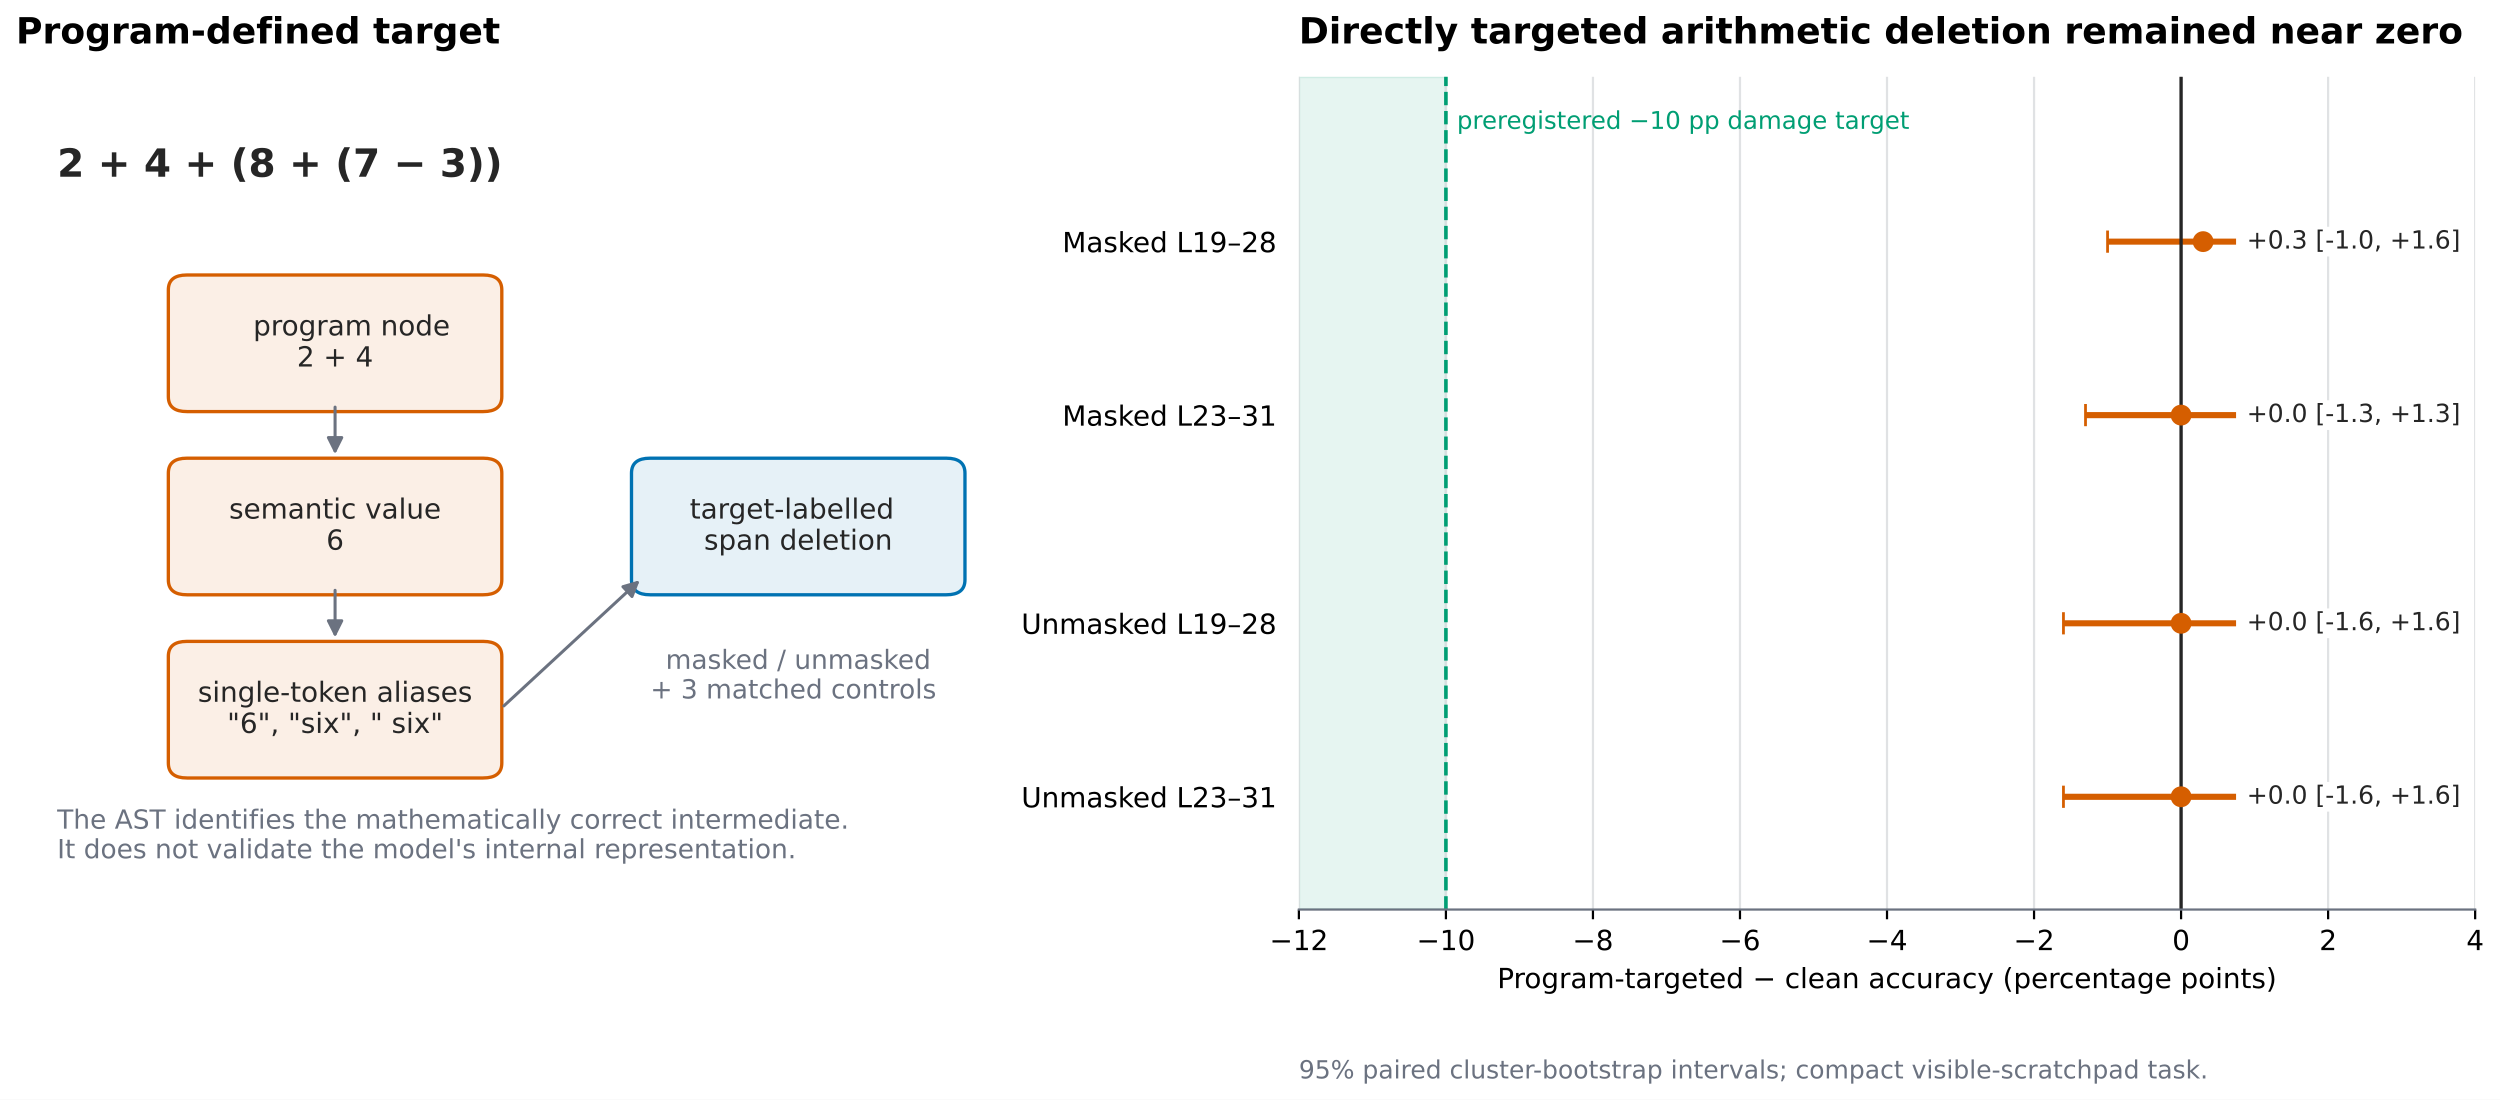
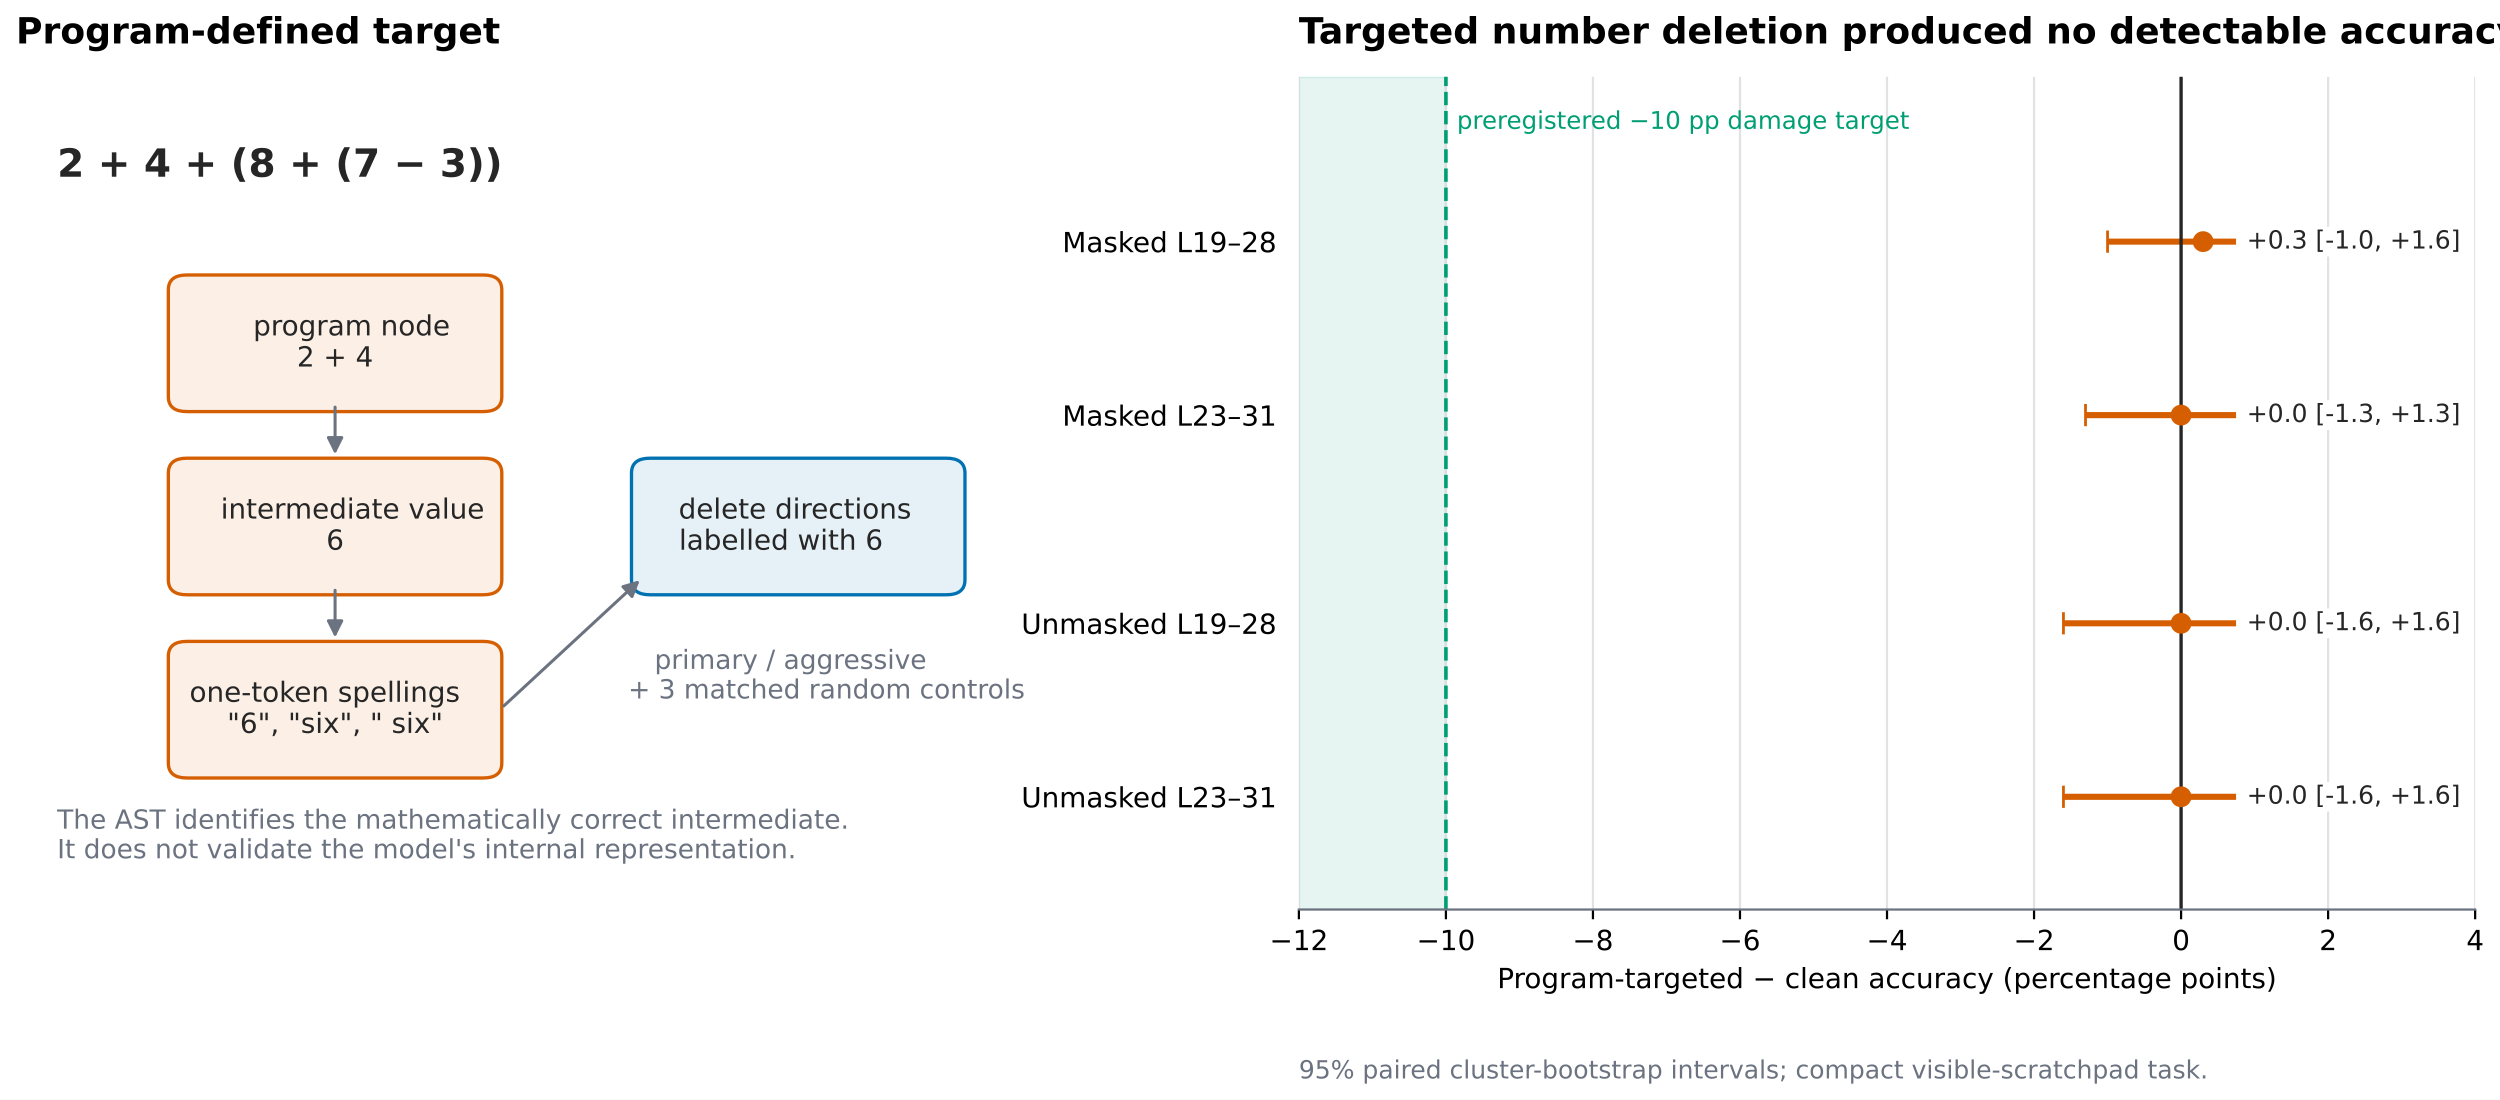
<svg xmlns="http://www.w3.org/2000/svg" xmlns:xlink="http://www.w3.org/1999/xlink" width="899.437pt" height="395.627pt" viewBox="0 0 899.437 395.627" version="1.1">
  <defs>
    <style type="text/css">*{stroke-linejoin: round; stroke-linecap: butt}</style>
  </defs>
  <g id="figure_1">
    <g id="patch_1">
      <path d="M 0 395.627  L 899.437 395.627  L 899.437 0  L 0 0  z " style="fill: #ffffff" />
    </g>
    <g id="axes_1">
      <g id="patch_2">
        <path d="M 67.229 148.074  L 173.873 148.074  Q 180.538 148.074 180.538 142.681  L 180.538 104.334  Q 180.538 98.941 173.873 98.941  L 67.229 98.941  Q 60.563 98.941 60.563 104.334  L 60.563 142.681  Q 60.563 148.074 67.229 148.074  z " clip-path="url(#pd5954add19)" style="fill: #d55e00; fill-opacity: 0.1; stroke: #d55e00; stroke-width: 1.2; stroke-linejoin: miter" />
      </g>
      <g id="patch_3">
        <path d="M 67.229 213.984  L 173.873 213.984  Q 180.538 213.984 180.538 208.592  L 180.538 170.244  Q 180.538 164.851 173.873 164.851  L 67.229 164.851  Q 60.563 164.851 60.563 170.244  L 60.563 208.592  Q 60.563 213.984 67.229 213.984  z " clip-path="url(#pd5954add19)" style="fill: #d55e00; fill-opacity: 0.1; stroke: #d55e00; stroke-width: 1.2; stroke-linejoin: miter" />
      </g>
      <g id="patch_4">
        <path d="M 67.229 279.894  L 173.873 279.894  Q 180.538 279.894 180.538 274.502  L 180.538 236.154  Q 180.538 230.761 173.873 230.761  L 67.229 230.761  Q 60.563 230.761 60.563 236.154  L 60.563 274.502  Q 60.563 279.894 67.229 279.894  z " clip-path="url(#pd5954add19)" style="fill: #d55e00; fill-opacity: 0.1; stroke: #d55e00; stroke-width: 1.2; stroke-linejoin: miter" />
      </g>
      <g id="patch_5">
        <path d="M 233.861 213.984  L 340.505 213.984  Q 347.17 213.984 347.17 208.592  L 347.17 170.244  Q 347.17 164.851 340.505 164.851  L 233.861 164.851  Q 227.195 164.851 227.195 170.244  L 227.195 208.592  Q 227.195 213.984 233.861 213.984  z " clip-path="url(#pd5954add19)" style="fill: #0072b2; fill-opacity: 0.1; stroke: #0072b2; stroke-width: 1.2; stroke-linejoin: miter" />
      </g>
      <g id="patch_6">
        <path d="M 120.551 146.478  Q 120.551 154.966 120.551 162.224  " clip-path="url(#pd5954add19)" style="fill: none; stroke: #6b7280; stroke-width: 1.1; stroke-linecap: round" />
        <path d="M 122.951 157.424  L 120.551 162.224  L 118.151 157.424  z " clip-path="url(#pd5954add19)" style="fill: #6b7280; stroke: #6b7280; stroke-width: 1.1; stroke-linecap: round" />
      </g>
      <g id="patch_7">
        <path d="M 120.551 212.388  Q 120.551 220.876 120.551 228.134  " clip-path="url(#pd5954add19)" style="fill: none; stroke: #6b7280; stroke-width: 1.1; stroke-linecap: round" />
        <path d="M 122.951 223.334  L 120.551 228.134  L 118.151 223.334  z " clip-path="url(#pd5954add19)" style="fill: #6b7280; stroke: #6b7280; stroke-width: 1.1; stroke-linecap: round" />
      </g>
      <g id="patch_8">
        <path d="M 181.269 253.967  Q 205.721 231.358 229.269 209.584  " clip-path="url(#pd5954add19)" style="fill: none; stroke: #6b7280; stroke-width: 1.1; stroke-linecap: round" />
        <path d="M 224.116 211.081  L 229.269 209.584  L 227.374 214.605  z " clip-path="url(#pd5954add19)" style="fill: #6b7280; stroke: #6b7280; stroke-width: 1.1; stroke-linecap: round" />
      </g>
      <g id="text_1">
        <text style="fill: #262626; font: 600 14px 'DejaVu Sans'; text-anchor: start" x="20.572" y="63.589" transform="rotate(-0 20.57172 63.58901)">2 + 4 + (8 + (7 − 3))</text>
      </g>
      <g id="text_2">
        <text style="fill: #262626; font: 10px 'DejaVu Sans'" transform="translate(91.08914 120.6679)">program node</text>
        <text style="fill: #262626; font: 10px 'DejaVu Sans'" transform="translate(106.8204 131.8657)">2 + 4</text>
      </g>
      <g id="text_3">
-         <text style="fill: #262626; font: 10px 'DejaVu Sans'" transform="translate(82.42117 186.5781)">semantic value</text>
+         <text style="fill: #262626; font: 10px 'DejaVu Sans'" transform="translate(79.42117 186.5781)">intermediate value</text>
        <text style="fill: #262626; font: 10px 'DejaVu Sans'" transform="translate(117.3696 197.7759)">6</text>
      </g>
      <g id="text_4">
-         <text style="fill: #262626; font: 10px 'DejaVu Sans'" transform="translate(71.18445 252.4884)">single-token aliases</text>
+         <text style="fill: #262626; font: 10px 'DejaVu Sans'" transform="translate(68.18445 252.4884)">one-token spellings</text>
        <text style="fill: #262626; font: 10px 'DejaVu Sans'" transform="translate(81.71805 263.6862)">"6", "six", " six"</text>
      </g>
      <g id="text_5">
-         <text style="fill: #262626; font: 10px 'DejaVu Sans'" transform="translate(248.1609 186.5781)">target-labelled</text>
-         <text style="fill: #262626; font: 10px 'DejaVu Sans'" transform="translate(253.2882 197.7759)">span deletion</text>
+         <text style="fill: #262626; font: 10px 'DejaVu Sans'" transform="translate(244.1609 186.5781)">delete directions</text>
+         <text style="fill: #262626; font: 10px 'DejaVu Sans'" transform="translate(244.2882 197.7759)">labelled with 6</text>
      </g>
      <g id="text_6">
-         <text style="fill: #6b7280; font: 9.5px 'DejaVu Sans'" transform="translate(239.4853 240.6467)">masked / unmasked</text>
-         <text style="fill: #6b7280; font: 9.5px 'DejaVu Sans'" transform="translate(233.9991 251.2846)">+ 3 matched controls</text>
+         <text style="fill: #6b7280; font: 9.5px 'DejaVu Sans'" transform="translate(235.4853 240.6467)">primary / aggressive</text>
+         <text style="fill: #6b7280; font: 9.5px 'DejaVu Sans'" transform="translate(225.9991 251.2846)">+ 3 matched random controls</text>
      </g>
      <g id="text_7">
        <text style="fill: #6b7280; font: 9.5px 'DejaVu Sans'" transform="translate(20.57172 298.1388)">The AST identifies the mathematically correct intermediate.</text>
        <text style="fill: #6b7280; font: 9.5px 'DejaVu Sans'" transform="translate(20.57172 308.7767)">It does not validate the model's internal representation.</text>
      </g>
      <g id="text_8">
        <text style="font: 700 13px 'DejaVu Sans'; text-anchor: start" x="5.76" y="15.638" transform="rotate(-0 5.76 15.63797)">Program-defined target</text>
      </g>
    </g>
    <g id="axes_2">
      <g id="patch_9">
        <path d="M 467.304 327.23  L 890.496 327.23  L 890.496 27.638  L 467.304 27.638  z " style="fill: #ffffff" />
      </g>
      <g id="patch_10">
        <path d="M 467.304 327.23  L 520.203 327.23  L 520.203 27.638  L 467.304 27.638  z " clip-path="url(#pde4b9b4760)" style="fill: #009e73; fill-opacity: 0.1; stroke: #009e73; stroke-opacity: 0.1; stroke-linejoin: miter" />
      </g>
      <g id="matplotlib.axis_1">
        <g id="xtick_1">
          <g id="line2d_1">
            <path d="M 467.304 327.23  L 467.304 27.638  " clip-path="url(#pde4b9b4760)" style="fill: none; stroke: #d8dadd; stroke-opacity: 0.8; stroke-width: 0.8; stroke-linecap: square" />
          </g>
          <g id="line2d_2">
            <defs>
              <path id="mb55f3551c3" d="M 0 0  L 0 3.5  " style="stroke: #000000; stroke-width: 0.8" />
            </defs>
            <g>
              <use xlink:href="#mb55f3551c3" x="467.304" y="327.23" style="stroke: #000000; stroke-width: 0.8" />
            </g>
          </g>
          <g id="text_9">
            <text style="font: 10px 'DejaVu Sans'; text-anchor: middle" x="467.304" y="341.828" transform="rotate(-0 467.3039 341.8284)">−12</text>
          </g>
        </g>
        <g id="xtick_2">
          <g id="line2d_3">
            <path d="M 520.203 327.23  L 520.203 27.638  " clip-path="url(#pde4b9b4760)" style="fill: none; stroke: #d8dadd; stroke-opacity: 0.8; stroke-width: 0.8; stroke-linecap: square" />
          </g>
          <g id="line2d_4">
            <g>
              <use xlink:href="#mb55f3551c3" x="520.203" y="327.23" style="stroke: #000000; stroke-width: 0.8" />
            </g>
          </g>
          <g id="text_10">
            <text style="font: 10px 'DejaVu Sans'; text-anchor: middle" x="520.203" y="341.828" transform="rotate(-0 520.2029 341.8284)">−10</text>
          </g>
        </g>
        <g id="xtick_3">
          <g id="line2d_5">
            <path d="M 573.102 327.23  L 573.102 27.638  " clip-path="url(#pde4b9b4760)" style="fill: none; stroke: #d8dadd; stroke-opacity: 0.8; stroke-width: 0.8; stroke-linecap: square" />
          </g>
          <g id="line2d_6">
            <g>
              <use xlink:href="#mb55f3551c3" x="573.102" y="327.23" style="stroke: #000000; stroke-width: 0.8" />
            </g>
          </g>
          <g id="text_11">
            <text style="font: 10px 'DejaVu Sans'; text-anchor: middle" x="573.102" y="341.828" transform="rotate(-0 573.1019 341.8284)">−8</text>
          </g>
        </g>
        <g id="xtick_4">
          <g id="line2d_7">
            <path d="M 626.001 327.23  L 626.001 27.638  " clip-path="url(#pde4b9b4760)" style="fill: none; stroke: #d8dadd; stroke-opacity: 0.8; stroke-width: 0.8; stroke-linecap: square" />
          </g>
          <g id="line2d_8">
            <g>
              <use xlink:href="#mb55f3551c3" x="626.001" y="327.23" style="stroke: #000000; stroke-width: 0.8" />
            </g>
          </g>
          <g id="text_12">
            <text style="font: 10px 'DejaVu Sans'; text-anchor: middle" x="626.001" y="341.828" transform="rotate(-0 626.0009 341.8284)">−6</text>
          </g>
        </g>
        <g id="xtick_5">
          <g id="line2d_9">
            <path d="M 678.9 327.23  L 678.9 27.638  " clip-path="url(#pde4b9b4760)" style="fill: none; stroke: #d8dadd; stroke-opacity: 0.8; stroke-width: 0.8; stroke-linecap: square" />
          </g>
          <g id="line2d_10">
            <g>
              <use xlink:href="#mb55f3551c3" x="678.9" y="327.23" style="stroke: #000000; stroke-width: 0.8" />
            </g>
          </g>
          <g id="text_13">
            <text style="font: 10px 'DejaVu Sans'; text-anchor: middle" x="678.9" y="341.828" transform="rotate(-0 678.8999 341.8284)">−4</text>
          </g>
        </g>
        <g id="xtick_6">
          <g id="line2d_11">
            <path d="M 731.799 327.23  L 731.799 27.638  " clip-path="url(#pde4b9b4760)" style="fill: none; stroke: #d8dadd; stroke-opacity: 0.8; stroke-width: 0.8; stroke-linecap: square" />
          </g>
          <g id="line2d_12">
            <g>
              <use xlink:href="#mb55f3551c3" x="731.799" y="327.23" style="stroke: #000000; stroke-width: 0.8" />
            </g>
          </g>
          <g id="text_14">
            <text style="font: 10px 'DejaVu Sans'; text-anchor: middle" x="731.799" y="341.828" transform="rotate(-0 731.799 341.8284)">−2</text>
          </g>
        </g>
        <g id="xtick_7">
          <g id="line2d_13">
            <path d="M 784.698 327.23  L 784.698 27.638  " clip-path="url(#pde4b9b4760)" style="fill: none; stroke: #d8dadd; stroke-opacity: 0.8; stroke-width: 0.8; stroke-linecap: square" />
          </g>
          <g id="line2d_14">
            <g>
              <use xlink:href="#mb55f3551c3" x="784.698" y="327.23" style="stroke: #000000; stroke-width: 0.8" />
            </g>
          </g>
          <g id="text_15">
            <text style="font: 10px 'DejaVu Sans'; text-anchor: middle" x="784.698" y="341.828" transform="rotate(-0 784.698 341.8284)">0</text>
          </g>
        </g>
        <g id="xtick_8">
          <g id="line2d_15">
            <path d="M 837.597 327.23  L 837.597 27.638  " clip-path="url(#pde4b9b4760)" style="fill: none; stroke: #d8dadd; stroke-opacity: 0.8; stroke-width: 0.8; stroke-linecap: square" />
          </g>
          <g id="line2d_16">
            <g>
              <use xlink:href="#mb55f3551c3" x="837.597" y="327.23" style="stroke: #000000; stroke-width: 0.8" />
            </g>
          </g>
          <g id="text_16">
            <text style="font: 10px 'DejaVu Sans'; text-anchor: middle" x="837.597" y="341.828" transform="rotate(-0 837.597 341.8284)">2</text>
          </g>
        </g>
        <g id="xtick_9">
          <g id="line2d_17">
            <path d="M 890.496 327.23  L 890.496 27.638  " clip-path="url(#pde4b9b4760)" style="fill: none; stroke: #d8dadd; stroke-opacity: 0.8; stroke-width: 0.8; stroke-linecap: square" />
          </g>
          <g id="line2d_18">
            <g>
              <use xlink:href="#mb55f3551c3" x="890.496" y="327.23" style="stroke: #000000; stroke-width: 0.8" />
            </g>
          </g>
          <g id="text_17">
            <text style="font: 10px 'DejaVu Sans'; text-anchor: middle" x="890.496" y="341.828" transform="rotate(-0 890.496 341.8284)">4</text>
          </g>
        </g>
        <g id="text_18">
          <text style="font: 10px 'DejaVu Sans'; text-anchor: middle" x="678.9" y="355.507" transform="rotate(-0 678.8999 355.5065)">Program-targeted − clean accuracy (percentage points)</text>
        </g>
      </g>
      <g id="matplotlib.axis_2">
        <g id="ytick_1">
          <g id="line2d_19" />
          <g id="text_19">
            <text style="font: 10px 'DejaVu Sans'; text-anchor: end" x="459.304" y="90.731" transform="rotate(-0 459.3039 90.73144)">Masked L19–28</text>
          </g>
        </g>
        <g id="ytick_2">
          <g id="line2d_20" />
          <g id="text_20">
            <text style="font: 10px 'DejaVu Sans'; text-anchor: end" x="459.304" y="153.146" transform="rotate(-0 459.3039 153.1464)">Masked L23–31</text>
          </g>
        </g>
        <g id="ytick_3">
          <g id="line2d_21" />
          <g id="text_21">
            <text style="font: 10px 'DejaVu Sans'; text-anchor: end" x="459.304" y="228.044" transform="rotate(-0 459.3039 228.0444)">Unmasked L19–28</text>
          </g>
        </g>
        <g id="ytick_4">
          <g id="line2d_22" />
          <g id="text_22">
            <text style="font: 10px 'DejaVu Sans'; text-anchor: end" x="459.304" y="290.459" transform="rotate(-0 459.3039 290.4594)">Unmasked L23–31</text>
          </g>
        </g>
      </g>
      <g id="LineCollection_1">
        <path d="M 758.248 86.932  L 827.017 86.932  " clip-path="url(#pde4b9b4760)" style="fill: none; stroke: #d55e00; stroke-width: 2.2" />
      </g>
      <g id="line2d_23">
        <defs>
          <path id="ma60ccce8c5" d="M 0 4  L 0 -4  " style="stroke: #d55e00" />
        </defs>
        <g clip-path="url(#pde4b9b4760)">
          <use xlink:href="#ma60ccce8c5" x="758.248" y="86.932" style="fill: #d55e00; stroke: #d55e00" />
        </g>
      </g>
      <g id="line2d_24">
        <g clip-path="url(#pde4b9b4760)">
          <use xlink:href="#ma60ccce8c5" x="827.017" y="86.932" style="fill: #d55e00; stroke: #d55e00" />
        </g>
      </g>
      <g id="LineCollection_2">
        <path d="M 750.314 149.347  L 819.082 149.347  " clip-path="url(#pde4b9b4760)" style="fill: none; stroke: #d55e00; stroke-width: 2.2" />
      </g>
      <g id="line2d_25">
        <g clip-path="url(#pde4b9b4760)">
          <use xlink:href="#ma60ccce8c5" x="750.314" y="149.347" style="fill: #d55e00; stroke: #d55e00" />
        </g>
      </g>
      <g id="line2d_26">
        <g clip-path="url(#pde4b9b4760)">
          <use xlink:href="#ma60ccce8c5" x="819.082" y="149.347" style="fill: #d55e00; stroke: #d55e00" />
        </g>
      </g>
      <g id="LineCollection_3">
        <path d="M 742.379 224.245  L 827.017 224.245  " clip-path="url(#pde4b9b4760)" style="fill: none; stroke: #d55e00; stroke-width: 2.2" />
      </g>
      <g id="line2d_27">
        <g clip-path="url(#pde4b9b4760)">
          <use xlink:href="#ma60ccce8c5" x="742.379" y="224.245" style="fill: #d55e00; stroke: #d55e00" />
        </g>
      </g>
      <g id="line2d_28">
        <g clip-path="url(#pde4b9b4760)">
          <use xlink:href="#ma60ccce8c5" x="827.017" y="224.245" style="fill: #d55e00; stroke: #d55e00" />
        </g>
      </g>
      <g id="LineCollection_4">
        <path d="M 742.379 286.66  L 827.017 286.66  " clip-path="url(#pde4b9b4760)" style="fill: none; stroke: #d55e00; stroke-width: 2.2" />
      </g>
      <g id="line2d_29">
        <g clip-path="url(#pde4b9b4760)">
          <use xlink:href="#ma60ccce8c5" x="742.379" y="286.66" style="fill: #d55e00; stroke: #d55e00" />
        </g>
      </g>
      <g id="line2d_30">
        <g clip-path="url(#pde4b9b4760)">
          <use xlink:href="#ma60ccce8c5" x="827.017" y="286.66" style="fill: #d55e00; stroke: #d55e00" />
        </g>
      </g>
      <g id="line2d_31">
        <path d="M 520.203 327.23  L 520.203 27.638  " clip-path="url(#pde4b9b4760)" style="fill: none; stroke-dasharray: 4.81,2.08; stroke-dashoffset: 0; stroke: #009e73; stroke-width: 1.3" />
      </g>
      <g id="line2d_32">
        <path d="M 784.698 327.23  L 784.698 27.638  " clip-path="url(#pde4b9b4760)" style="fill: none; stroke: #262626; stroke-width: 1.2; stroke-linecap: square" />
      </g>
      <g id="line2d_33">
        <defs>
          <path id="m0a54bfc30a" d="M 0 3.25  C 0.862 3.25 1.689 2.908 2.298 2.298  C 2.908 1.689 3.25 0.862 3.25 0  C 3.25 -0.862 2.908 -1.689 2.298 -2.298  C 1.689 -2.908 0.862 -3.25 0 -3.25  C -0.862 -3.25 -1.689 -2.908 -2.298 -2.298  C -2.908 -1.689 -3.25 -0.862 -3.25 0  C -3.25 0.862 -2.908 1.689 -2.298 2.298  C -1.689 2.908 -0.862 3.25 0 3.25  z " style="stroke: #d55e00" />
        </defs>
        <g clip-path="url(#pde4b9b4760)">
          <use xlink:href="#m0a54bfc30a" x="792.633" y="86.932" style="fill: #d55e00; stroke: #d55e00" />
        </g>
      </g>
      <g id="line2d_34">
        <g clip-path="url(#pde4b9b4760)">
          <use xlink:href="#m0a54bfc30a" x="784.698" y="149.347" style="fill: #d55e00; stroke: #d55e00" />
        </g>
      </g>
      <g id="line2d_35">
        <g clip-path="url(#pde4b9b4760)">
          <use xlink:href="#m0a54bfc30a" x="784.698" y="224.245" style="fill: #d55e00; stroke: #d55e00" />
        </g>
      </g>
      <g id="line2d_36">
        <g clip-path="url(#pde4b9b4760)">
          <use xlink:href="#m0a54bfc30a" x="784.698" y="286.66" style="fill: #d55e00; stroke: #d55e00" />
        </g>
      </g>
      <g id="patch_11">
        <path d="M 467.304 327.23  L 890.496 327.23  " style="fill: none; stroke: #6b7280; stroke-width: 0.8; stroke-linejoin: miter; stroke-linecap: square" />
      </g>
      <g id="text_23">
        <g id="patch_12">
          <path d="M 804.483 92.277  L 886.196 92.277  L 886.196 81.587  L 804.483 81.587  z " style="fill: #ffffff" />
        </g>
        <text style="fill: #262626; font: 9px 'DejaVu Sans'; text-anchor: end" x="885.206" y="89.416" transform="rotate(-0 885.2061 89.41566)">+0.3  [-1.0, +1.6]</text>
      </g>
      <g id="text_24">
        <g id="patch_13">
          <path d="M 804.483 154.692  L 886.196 154.692  L 886.196 144.002  L 804.483 144.002  z " style="fill: #ffffff" />
        </g>
        <text style="fill: #262626; font: 9px 'DejaVu Sans'; text-anchor: end" x="885.206" y="151.831" transform="rotate(-0 885.2061 151.8307)">+0.0  [-1.3, +1.3]</text>
      </g>
      <g id="text_25">
        <g id="patch_14">
          <path d="M 804.483 229.59  L 886.196 229.59  L 886.196 218.9  L 804.483 218.9  z " style="fill: #ffffff" />
        </g>
        <text style="fill: #262626; font: 9px 'DejaVu Sans'; text-anchor: end" x="885.206" y="226.729" transform="rotate(-0 885.2061 226.7287)">+0.0  [-1.6, +1.6]</text>
      </g>
      <g id="text_26">
        <g id="patch_15">
          <path d="M 804.483 292.005  L 886.196 292.005  L 886.196 281.315  L 804.483 281.315  z " style="fill: #ffffff" />
        </g>
        <text style="fill: #262626; font: 9px 'DejaVu Sans'; text-anchor: end" x="885.206" y="289.144" transform="rotate(-0 885.2061 289.1437)">+0.0  [-1.6, +1.6]</text>
      </g>
      <g id="text_27">
        <text style="fill: #009e73; font: 8.8px 'DejaVu Sans'; text-anchor: start" x="524.17" y="46.362" transform="rotate(-0 524.1703 46.36247)">preregistered −10 pp damage target</text>
      </g>
      <g id="text_28">
        <text style="fill: #6b7280; font: 9px 'DejaVu Sans'; text-anchor: start" x="467.304" y="387.995" transform="rotate(-0 467.3039 387.9951)">95% paired cluster-bootstrap intervals; compact visible-scratchpad task.</text>
      </g>
      <g id="text_29">
-         <text style="font: 700 13px 'DejaVu Sans'; text-anchor: start" x="467.304" y="15.638" transform="rotate(-0 467.3039 15.63797)">Directly targeted arithmetic deletion remained near zero</text>
+         <text style="font: 700 13px 'DejaVu Sans'; text-anchor: start" x="467.304" y="15.638" transform="rotate(-0 467.3039 15.63797)">Targeted number deletion produced no detectable accuracy loss</text>
      </g>
    </g>
  </g>
  <defs>
    <clipPath id="pd5954add19">
      <rect x="5.76" y="27.638" width="370.293" height="299.592" />
    </clipPath>
    <clipPath id="pde4b9b4760">
      <rect x="467.304" y="27.638" width="423.192" height="299.592" />
    </clipPath>
  </defs>
</svg>
